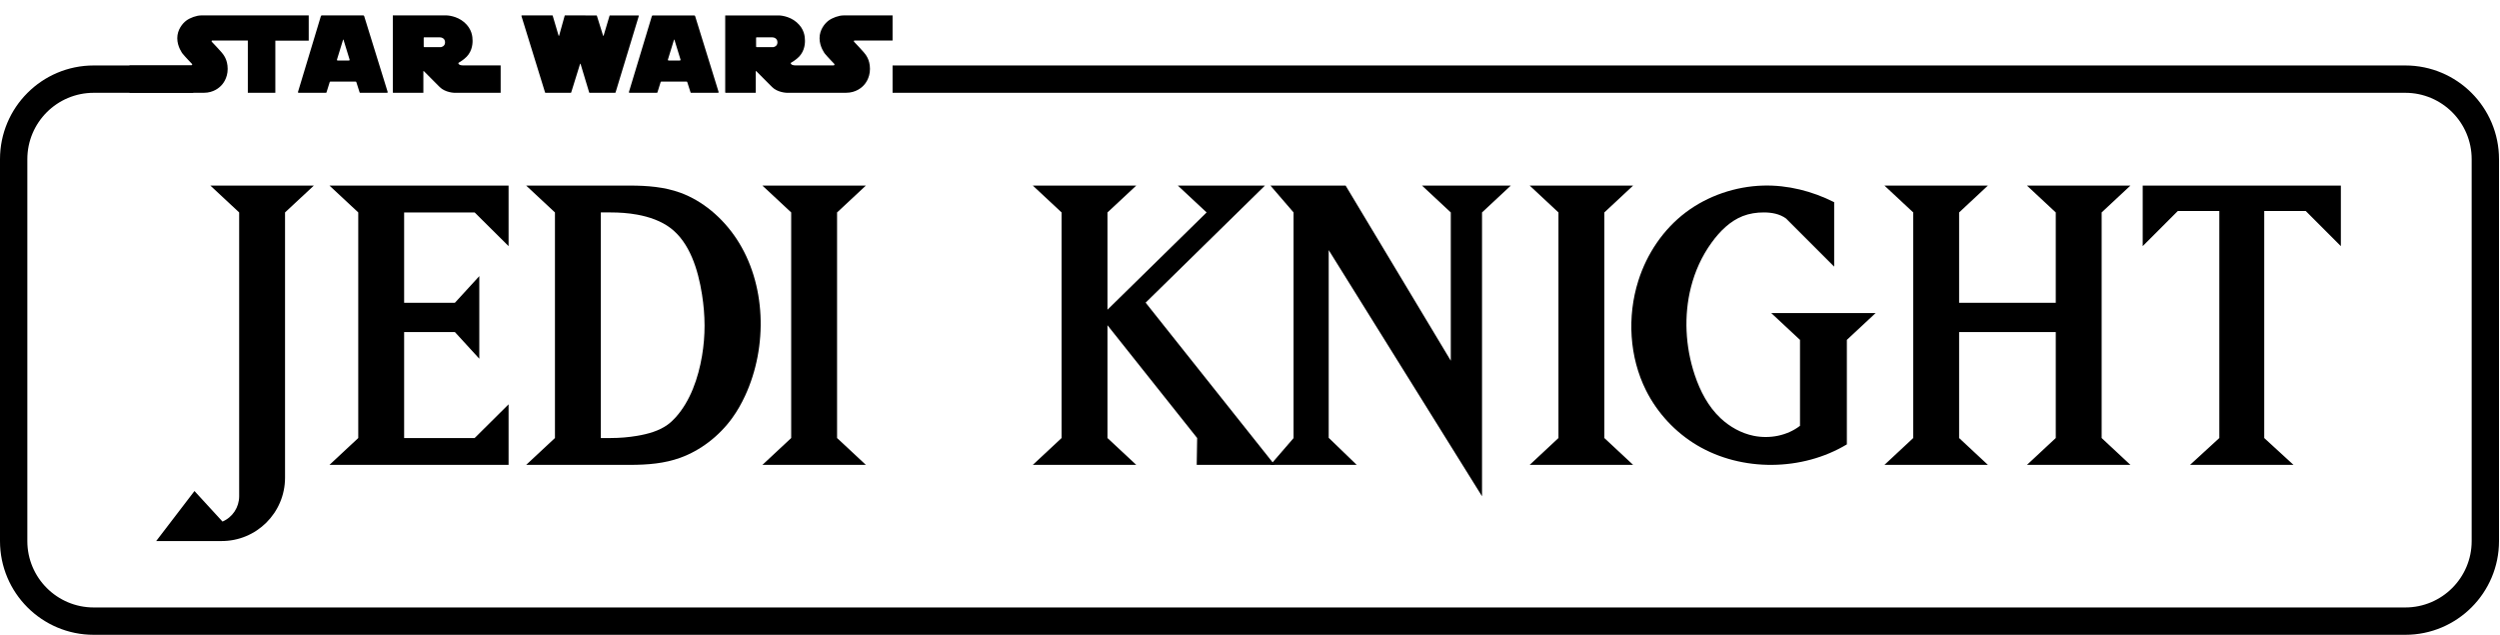
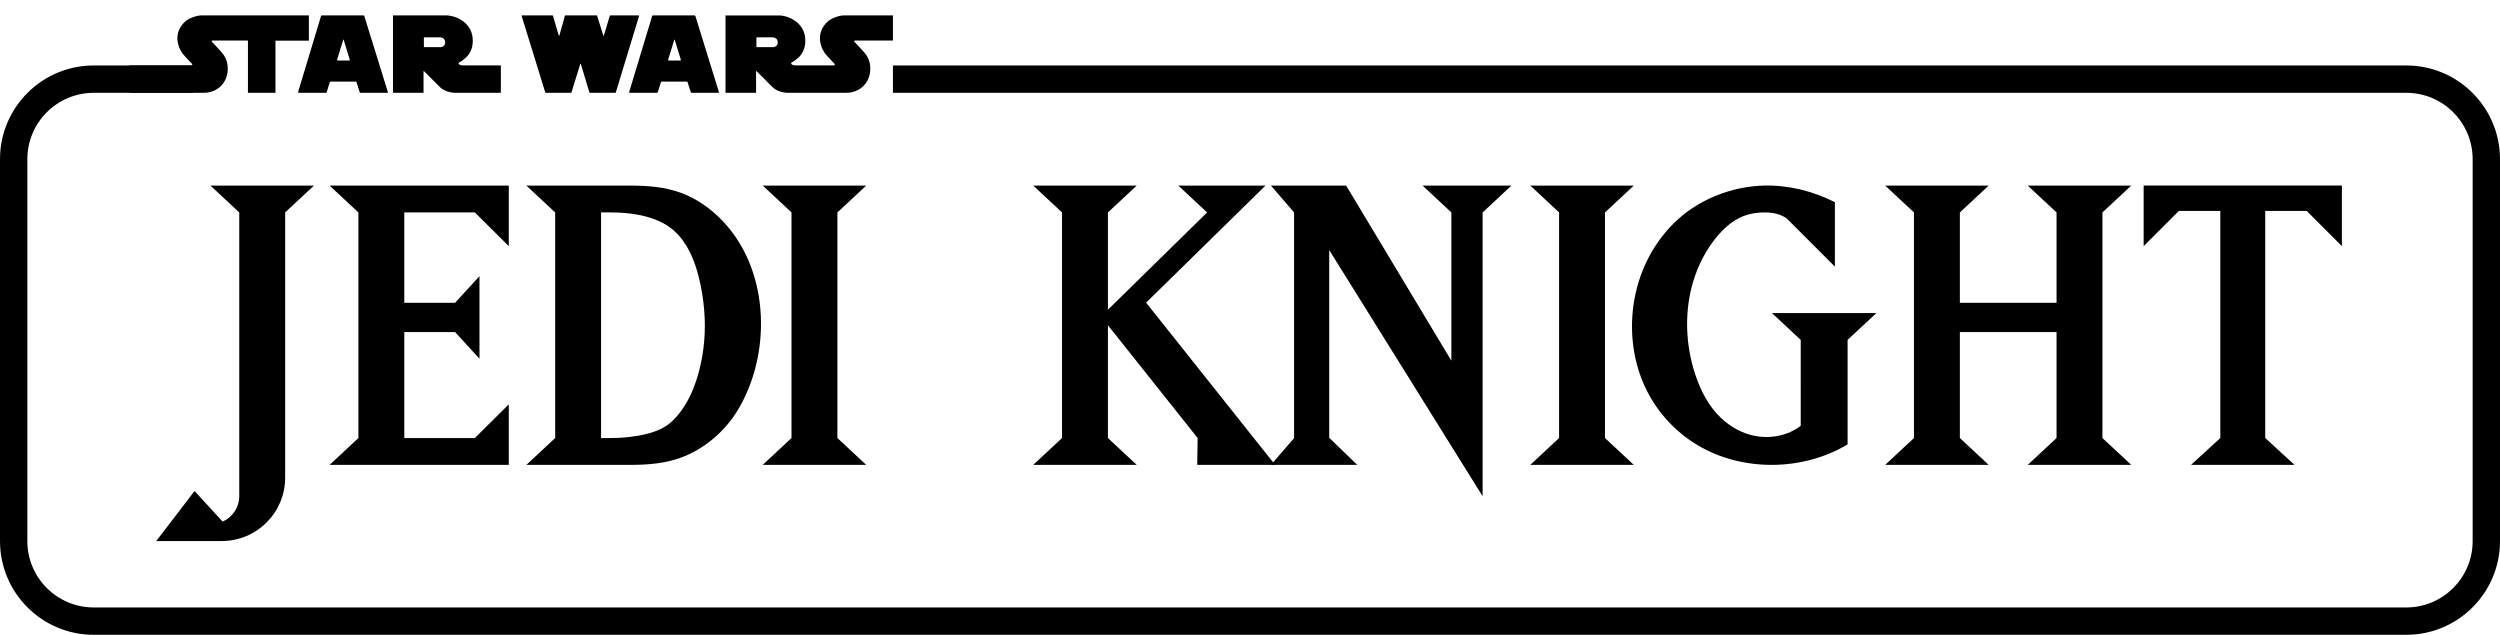
- <svg xmlns="http://www.w3.org/2000/svg" xml:space="preserve" width="4837.798" height="1228.419" viewBox="0 0 1280.001 325.019">
-   <path d="M1232.473 19.028c18.777 0 34 15.222 34 34v195.5c0 18.777-15.223 34-34 34h-1184c-18.778 0-34-15.223-34-34v-195.5c0-18.778 15.222-34 34-34h51.002v-14H48.472c-26.51 0-48 21.49-48 48v195.5c0 26.51 21.49 48 48 48h1184c26.51 0 48-21.49 48.001-48v-195.5c0-26.51-21.49-48-48-48h-774.82v14z" style="display:inline;fill:#000;fill-opacity:1;stroke:none;stroke-width:.945;stroke-linecap:round" transform="translate(-.472 28.491)" />
-   <path d="M122.5 108.764 107.75 95.02h53L146 108.764v135.792c0 18.026-14.685 32.6-32.71 32.463H80l19.61-25.612 14.356 15.634a14.1 14.1 0 0 0 8.534-12.955zm138 129.256h-91.75l14.75-13.746v-115.51L168.75 95.02h91.75v31l-17.387-17.255H207v46.255h26l12.5-13.641v42.283L233 170.019h-26v54.255h36.113L260.5 207.02z" style="fill:#000;fill-opacity:1;stroke:none;stroke-width:.945;stroke-linecap:round" />
-   <path d="m269.5 95.02 14.75 13.744v115.51L269.5 238.02h53c9.396 0 17.882-.732 25.918-3.632 10.283-3.712 19.827-10.973 26.63-20.361 2.555-3.527 4.724-7.355 6.577-11.353 11.743-25.337 10.803-57.518-4.41-80.455-7.098-10.704-17.304-19.394-28.797-23.566-8.083-2.934-16.803-3.633-25.918-3.632zm38.25 13.744h5.051c4.347 0 9 .296 13.592 1.133 6.166 1.124 12.227 3.224 16.994 6.82 9.833 7.418 14.17 21.2 16.197 34.115 1.684 10.73 1.774 20.862 0 31.374-1.922 11.389-6.03 23.224-13.547 31.511-1.24 1.367-2.573 2.639-4.057 3.722-4.362 3.186-10.03 4.758-15.587 5.702a81 81 0 0 1-13.592 1.133h-5.05z" style="display:inline;stroke-width:.945;stroke-linecap:round" />
-   <path d="M405.25 224.274v-115.51L390.5 95.02h53l-14.75 13.745v115.51l14.75 13.745h-53zm207.715 13.746.225-13.746-45.94-57.755v57.755l14.751 13.745H529l14.75-13.745v-115.51L529 95.02h53l-14.75 13.745v49.813l50.79-49.813-14.749-13.745h44.628l-61.117 59.94 66.07 83.06z" style="fill:#000;fill-opacity:1;stroke:none;stroke-width:.945;stroke-linecap:round" />
-   <path d="M759.103 108.764v145.322l-78.534-126.04v96.114l14.343 13.86H650.73l11.84-13.711V108.764L650.73 95.02h38.5l53.872 89.659v-75.914L728.353 95.02h45.498zm39.147 115.51v-115.51L783.5 95.02h52.999l-14.748 13.745v115.51l14.748 13.745H783.5z" style="fill:#000;fill-opacity:1;stroke:none;stroke-width:.945;stroke-linecap:round" />
-   <path d="M869.25 227.982c-11.077-6.586-20.295-16.44-26.119-28.033-8.56-17.039-9.787-37.83-3.982-56.176 4.39-13.876 12.804-26.352 24.265-35.009 11.29-8.528 25.538-13.349 39.646-13.745 12.661-.355 25.209 2.855 36.41 8.5v33l-24.647-24.648c-3.306-2.39-7.339-3.092-11.375-3.107-3.7-.013-7.404.551-10.785 1.865-6.47 2.514-11.757 7.774-15.956 13.566-5.043 6.958-8.514 14.685-10.585 22.822-3.7 14.542-2.928 30.395 1.92 44.919 2.78 8.331 6.902 16.226 13.204 22.153 4.71 4.431 10.639 7.763 17.019 9.053 8.193 1.655 17.13-.058 23.705-5.123V174.02l-14.748-13.745h53.499l-14.75 13.745v53.5c-22.817 13.724-53.761 14.115-76.721.462m168.97 10.038 14.75-13.746V170.02h-49.5v54.255l14.75 13.745h-53l14.75-13.745v-115.51L965.22 95.02h52.999l-14.75 13.745v46.255h49.5v-46.255l-14.75-13.745h53.001l-14.75 13.745v115.51l14.75 13.745zm98.53-13.746V108.02h-21.25l-18 18v-31H1199v31l-18-18h-21.25v116.255l15 13.745h-52.999z" style="fill:#000;fill-opacity:1;stroke:none;stroke-width:.945;stroke-linecap:round" />
-   <path d="M99.774 7.899c-2.36 0-5.67 1.214-7.57 2.623-1.901 1.408-4.65 4.618-4.65 9.042s2.686 7.864 2.686 7.864c1.378 1.706 4.843 5.287 4.843 5.287a.46.46 0 0 1 .126.314.485.485 0 0 1-.481.487H63.073v14h38.047c5.173 0 8.057-2.817 8.848-3.607.786-.785 3.403-3.733 3.403-8.618 0-4.88-2.225-7.403-3.178-8.55-.848-1.026-4.23-4.586-4.937-5.324a.4.4 0 0 1-.136-.293.4.4 0 0 1 .251-.383h18.325v26.775h14.089V20.81h17.104V7.899Zm122.883 16.22-8.644.006s-.23-.068-.23-.33l-.007-4.361c0-.262.23-.33.23-.33h7.928c.92 0 2.785.46 2.785 2.591s-2.063 2.425-2.063 2.425m11.403 9.371c-2.356-.01-2.523-.947-2.523-1.083 0-.241.293-.393.293-.393.884-.424 2.69-1.833 2.69-1.833 3.833-2.984 4.294-7.078 4.294-9.272 0-2.199-.33-6.089-4.262-9.497s-8.91-3.513-8.91-3.513H197.96v39.392c0 .126.115.226.241.226h15.408V36.475c0-.199.299 0 .299 0l8.026 8.058c2.853 2.884 7.57 2.984 7.57 2.984h23.691V33.492zm-58.573-2.484h-5.796c-.215 0-.35-.23-.35-.45 0-.084 3.083-10.02 3.083-10.02.11-.372.14-.383.162-.383h.006c.021 0 .053.01.163.383 0 0 3.083 9.937 3.083 10.02 0 .22-.14.45-.35.45m7.8-22.758a.48.48 0 0 0-.445-.351H161.56a.49.49 0 0 0-.445.345s-11.754 38.848-11.754 38.921a.35.35 0 0 0 .35.351h14.069a.36.36 0 0 0 .225-.267l1.639-5.24a.36.36 0 0 1 .32-.22h12.973c.141.01.266.096.324.225l1.676 5.235c.026.121.11.23.22.272l13.842-.005a.343.343 0 0 0 .351-.346c0-.063-12.063-38.92-12.063-38.92" style="fill:#000;stroke:none;stroke-width:.403" transform="translate(3.246)" />
-   <path d="M344.99 31.009h-5.795c-.204 0-.35-.23-.35-.45 0-.079 3.083-10.02 3.083-10.02.11-.372.12-.383.162-.383h.006c.047 0 .052.01.162.383 0 0 3.084 9.941 3.084 10.02 0 .22-.157.45-.35.45m7.815-22.747a.505.505 0 0 0-.445-.361h-21.281a.51.51 0 0 0-.445.356s-11.764 38.834-11.764 38.908c0 .193.152.35.351.35h14.067a.37.37 0 0 0 .22-.267l1.639-5.235a.35.35 0 0 1 .319-.225l12.978-.01a.39.39 0 0 1 .32.235l1.675 5.235c.026.121.11.23.22.272l13.841-.005a.347.347 0 0 0 .357-.34c0-.069-12.052-38.914-12.052-38.914m40.102 15.856-8.644.006s-.23-.068-.23-.33l-.006-4.36c0-.263.23-.33.23-.33h7.926c.922 0 2.785.46 2.785 2.59s-2.062 2.425-2.062 2.425m41.441-3.377h19.585V7.9h-25.181c-2.356 0-5.67 1.215-7.57 2.623s-4.649 4.617-4.649 9.041 2.686 7.863 2.686 7.863c1.377 1.707 4.842 5.262 4.842 5.262a.48.48 0 0 1-.356.8H404.31c-2.361-.01-2.523-.947-2.523-1.083 0-.24.293-.393.293-.393.885-.424 2.69-1.832 2.69-1.832 3.833-2.984 4.294-7.078 4.294-9.271 0-2.2-.33-6.09-4.262-9.497s-8.91-3.503-8.91-3.503h-27.679v39.38c0 .125.115.225.241.225h15.407V36.467c0-.193.299 0 .299 0l8.025 8.063c2.853 2.884 7.57 2.984 7.57 2.984l30.343-.006c5.178 0 8.058-2.816 8.848-3.602.785-.79 3.408-3.738 3.408-8.622 0-4.88-2.23-7.376-3.183-8.523-.848-1.026-4.23-4.607-4.937-5.35a.37.37 0 0 1-.136-.288c0-.173.1-.335.251-.383M311.84 47.512c.105 0 .178-.073.21-.188 0 0 11.92-39.154 11.92-39.191 0-.105-.063-.22-.162-.23h-14.696c-.073 0-.12.058-.136.136 0 .006-3.041 10.182-3.041 10.187-.021.084-.063.137-.137.137-.073 0-.136-.074-.146-.137l-3.183-10.192c-.01-.069-.063-.131-.136-.131l-16.23-.006a.16.16 0 0 0-.104.094l-2.853 10.23c-.016.089-.063.141-.141.141a.14.14 0 0 1-.137-.12l-3.026-10.22a.144.144 0 0 0-.12-.125h-15.664a.234.234 0 0 0-.23.235l.006.063 12.099 39.128c.031.115.104.189.209.189l13.01.005c.078-.01.157-.099.177-.193.006 0 4.529-14.56 4.529-14.56.026-.088.063-.14.136-.14.078 0 .12.062.141.135l4.413 14.628a.19.19 0 0 0 .178.125z" style="fill:#000;stroke:none;stroke-width:.403" transform="translate(3.246)" />
+ <svg xmlns="http://www.w3.org/2000/svg" width="1280mm" height="325.02mm" version="1.1" viewBox="0 0 1280 325.02" xml:space="preserve">
+   <path d="m1232 47.519c18.777 4e-6 34 15.222 33.999 34v195.5c3e-4 18.778-15.222 34-33.999 34h-1184c-18.778-5e-5 -34-15.222-34-34v-195.5c-1e-6 -18.778 15.222-34 34-34l51.003-3e-6v-14l-51.003 5e-6c-26.51 5e-6 -48 21.49-48 48v195.5c-5.4e-7 26.51 21.49 48 48 48h1184c26.509 1.3e-4 48-21.49 48-48v-195.5c-6e-4 -26.51-21.491-48-48-48l-774.82-3.27e-4v14z" />
+   <g transform="translate(0 -.00029016)">
+     <path d="m122.5 108.76-14.75-13.745h53l-14.75 13.745v135.79c0 18.026-14.685 32.6-32.711 32.464l-33.289 4e-5 19.611-25.612 14.355 15.633c5.178-2.224 8.534-7.319 8.534-12.955z" />
+     <path d="m260.5 238.02h-91.75l14.75-13.745v-115.51l-14.75-13.745h91.75v31l-17.387-17.255h-36.114v46.255h26l12.5-13.641v42.283l-12.5-13.641h-26v54.255h36.114l17.387-17.255z" />
+     <path d="m269.5 95.02 14.751 13.745v115.51l-14.751 13.744h53.001c9.396 1e-5 17.882-0.732 25.918-3.632 10.283-3.711 19.827-10.972 26.63-20.361 2.556-3.527 4.724-7.355 6.577-11.352 11.743-25.338 10.803-57.518-4.409-80.456-7.099-10.704-17.305-19.394-28.798-23.566-8.083-2.934-16.803-3.632-25.918-3.632zm38.251 13.745h5.051c4.347 3e-5 8.999 0.296 13.592 1.133 6.167 1.124 12.227 3.224 16.994 6.821 9.832 7.417 14.17 21.199 16.197 34.114 1.684 10.73 1.774 20.862 0 31.374-1.922 11.388-6.031 23.224-13.547 31.511-1.24 1.367-2.573 2.638-4.057 3.722-4.362 3.186-10.03 4.758-15.587 5.702-4.598 0.781-9.12 1.133-13.592 1.133l-5.051 5.1e-4z" stroke-linecap="round" stroke-width=".945" />
+     <path d="m405.25 224.27v-115.51l-14.748-13.745h52.999l-14.751 13.745v115.51l14.751 13.745h-52.999z" />
+   </g>
+   <g transform="translate(0 -.00029016)">
+     <path d="m612.97 238.02 0.225-13.745-45.94-57.755v57.755l14.751 13.745h-53.001l14.751-13.745v-115.51l-14.751-13.745h53.001l-14.751 13.745v49.813l50.789-49.813-14.748-13.745h44.627l-61.116 59.939 66.069 83.061z" />
+     <path d="m759.1 108.76v145.32l-78.534-126.04v96.114l14.343 13.86h-44.183l11.84-13.71v-115.54l-11.84-13.745h38.5l53.872 89.658v-75.913l-14.748-13.745h45.498z" />
+     <path d="m798.25 224.27v-115.51l-14.751-13.745h52.999l-14.748 13.745v115.51l14.748 13.745h-52.999z" />
+     <path d="m869.25 227.98c-11.076-6.586-20.295-16.441-26.119-28.033-8.56-17.038-9.787-37.83-3.982-56.176 4.391-13.876 12.804-26.352 24.265-35.009 11.29-8.528 25.538-13.349 39.646-13.745 12.661-0.355 25.209 2.854 36.41 8.5l-6.5e-4 33-24.646-24.648c-3.306-2.39-7.339-3.092-11.375-3.107-3.7-0.013-7.404 0.551-10.784 1.865-6.47 2.514-11.757 7.774-15.956 13.566-5.043 6.958-8.514 14.685-10.585 22.822-3.701 14.542-2.928 30.395 1.919 44.919 2.781 8.332 6.902 16.226 13.204 22.154 4.71 4.431 10.639 7.763 17.019 9.052 8.193 1.656 17.13-0.058 23.706-5.122l-4.1e-4 -43.999-14.748-13.745h53.499l-14.751 13.745 2.4e-4 53.499c-22.816 13.724-53.76 14.115-76.721 0.463z" />
+     <path d="m1038.2 238.02 14.75-13.745v-54.255h-49.501v54.255l14.751 13.745h-52.999l14.751-13.745v-115.51l-14.751-13.745h52.999l-14.751 13.745v46.255h49.501v-46.255l-14.75-13.745h53.001l-14.75 13.745v115.51l14.75 13.745z" />
+     <path d="m1136.8 224.27v-116.26h-21.251l-18 18v-31h101.5v31l-18-18h-21.249v116.26l14.999 13.745h-52.999z" />
+   </g>
+   <g transform="translate(3.2461 -.00029016)">
+     <path d="m99.774 7.899c-2.361 0-5.67 1.214-7.57 2.623-1.901 1.408-4.649 4.618-4.649 9.042 0 4.424 2.686 7.864 2.686 7.864 1.377 1.707 4.843 5.288 4.843 5.288 0.079 0.084 0.126 0.194 0.126 0.314 0 0.267-0.215 0.487-0.481 0.487l-31.654 1.49e-4v14l38.047-2.81e-4c5.173-4.1e-5 8.057-2.817 8.848-3.607 0.785-0.785 3.403-3.733 3.403-8.618 0-4.88-2.225-7.403-3.178-8.55-0.848-1.026-4.23-4.586-4.937-5.325-0.086-0.073-0.135-0.18-0.136-0.293 0-0.173 0.1-0.33 0.251-0.382h18.324v26.775h14.089v-26.707h17.105v-12.911zm122.88 16.22-8.644 0.006s-0.23-0.068-0.23-0.33l-6e-3 -4.361c0-0.262 0.23-0.33 0.23-0.33h7.927c0.921 0 2.785 0.461 2.785 2.592 0 2.131-2.062 2.424-2.062 2.424m11.403 9.372c-2.356-0.01-2.524-0.947-2.524-1.083 0-0.241 0.293-0.393 0.293-0.393 0.885-0.424 2.691-1.833 2.691-1.833 3.833-2.984 4.293-7.078 4.293-9.272 0-2.199-0.33-6.089-4.262-9.497-3.932-3.409-8.911-3.513-8.911-3.513h-27.68v39.392c0 0.126 0.116 0.226 0.241 0.226h15.408v-11.042c0-0.199 0.298 0 0.298 0l8.026 8.058c2.853 2.885 7.57 2.984 7.57 2.984h23.691v-14.025h-19.136zm-58.573-2.484h-5.796c-0.215 0-0.35-0.23-0.35-0.45 0-0.084 3.083-10.021 3.083-10.021 0.11-0.372 0.141-0.383 0.162-0.383h6e-3c0.021 0 0.052 0.011 0.162 0.383 0 0 3.083 9.937 3.083 10.021 0 0.22-0.141 0.45-0.35 0.45m7.801-22.759c-0.057-0.201-0.236-0.343-0.445-0.351h-21.282c-0.209 0.01-0.388 0.152-0.445 0.346 0 0-11.754 38.848-11.754 38.921 0 0.194 0.157 0.351 0.35 0.351h14.068c0.115-0.036 0.199-0.147 0.225-0.267l1.639-5.24c0.054-0.13 0.179-0.216 0.319-0.22h12.974c0.141 0.01 0.266 0.096 0.325 0.225l1.676 5.235c0.026 0.121 0.11 0.23 0.22 0.272l13.843-0.006c0.193 5e-3 0.352-0.152 0.351-0.346 0-0.063-12.063-38.921-12.063-38.921" />
+     <path d="m344.99 31.009h-5.795c-0.204 0-0.351-0.23-0.351-0.45 0-0.078 3.084-10.02 3.084-10.02 0.11-0.372 0.12-0.383 0.162-0.383h6e-3c0.047 0 0.052 0.011 0.162 0.383 0 0 3.084 9.942 3.084 10.02 0 0.22-0.157 0.45-0.35 0.45m7.816-22.747c-0.059-0.201-0.236-0.345-0.445-0.361h-21.281c-0.207 0.017-0.383 0.158-0.445 0.356 0 0-11.763 38.834-11.763 38.908 0 0.193 0.152 0.35 0.351 0.35h14.067c0.113-0.047 0.195-0.147 0.22-0.267l1.639-5.235c0.051-0.133 0.177-0.221 0.319-0.226l12.978-0.01c0.141 0.01 0.267 0.11 0.319 0.236l1.675 5.235c0.026 0.121 0.11 0.23 0.22 0.272l13.842-0.006c0.193 0 0.356-0.147 0.356-0.34 0-0.068-12.051-38.913-12.051-38.913m40.102 15.856-8.644 0.006s-0.23-0.068-0.23-0.33l-6e-3 -4.361c0-0.262 0.23-0.33 0.23-0.33h7.926c0.922 0 2.785 0.461 2.785 2.591 0 2.131-2.063 2.424-2.063 2.424m41.442-3.377h19.585l-4.6e-4 -12.842h-25.181c-2.355 0-5.67 1.215-7.57 2.623-1.9 1.408-4.649 4.617-4.649 9.041s2.686 7.863 2.686 7.863c1.377 1.707 4.843 5.261 4.843 5.261 0.079 0.084 0.126 0.193 0.126 0.319 0 0.267-0.215 0.481-0.482 0.481h-19.396c-2.361-0.01-2.523-0.947-2.523-1.083 0-0.241 0.293-0.393 0.293-0.393 0.885-0.424 2.691-1.833 2.691-1.833 3.832-2.984 4.294-7.078 4.294-9.271 0-2.199-0.33-6.089-4.262-9.497-3.932-3.408-8.91-3.502-8.91-3.502h-27.679v39.379c0 0.125 0.115 0.225 0.241 0.225h15.407v-11.046c0-0.193 0.298 0 0.298 0l8.026 8.062c2.853 2.884 7.57 2.984 7.57 2.984l30.343-0.006c5.178 0 8.057-2.816 8.847-3.602 0.785-0.791 3.408-3.738 3.408-8.622 0-4.879-2.23-7.376-3.183-8.523-0.848-1.026-4.23-4.607-4.937-5.351-0.086-0.07-0.136-0.176-0.136-0.288 0-0.173 0.1-0.335 0.251-0.383m-122.51 26.772c0.105 0 0.178-0.073 0.209-0.189 0 0 11.921-39.154 11.921-39.191 0-0.105-0.063-0.22-0.162-0.23h-14.695c-0.073 0-0.12 0.058-0.136 0.136 0 0.006-3.042 10.182-3.042 10.187-0.021 0.084-0.063 0.136-0.136 0.136-0.073 0-0.136-0.073-0.147-0.136l-3.183-10.193c-0.011-0.069-0.063-0.131-0.136-0.131l-16.229-0.006c-0.048 0.013-0.087 0.048-0.105 0.094l-2.853 10.229c-0.016 0.089-0.063 0.141-0.141 0.141-0.069-0.002-0.126-0.052-0.136-0.12l-3.026-10.219c-7e-3 -0.064-0.057-0.115-0.12-0.126h-15.664c-0.128 0.002-0.231 0.107-0.23 0.235 0 0.021 6e-3 0.063 6e-3 0.063l12.099 39.128c0.032 0.115 0.105 0.189 0.209 0.189l13.01 0.006c0.078-0.01 0.157-0.099 0.178-0.194 6e-3 0 4.528-14.559 4.528-14.559 0.026-0.089 0.063-0.141 0.136-0.141 0.079 0 0.121 0.062 0.141 0.136l4.413 14.627c0.026 0.076 0.098 0.126 0.178 0.126h13.114" />
+   </g>
</svg>
